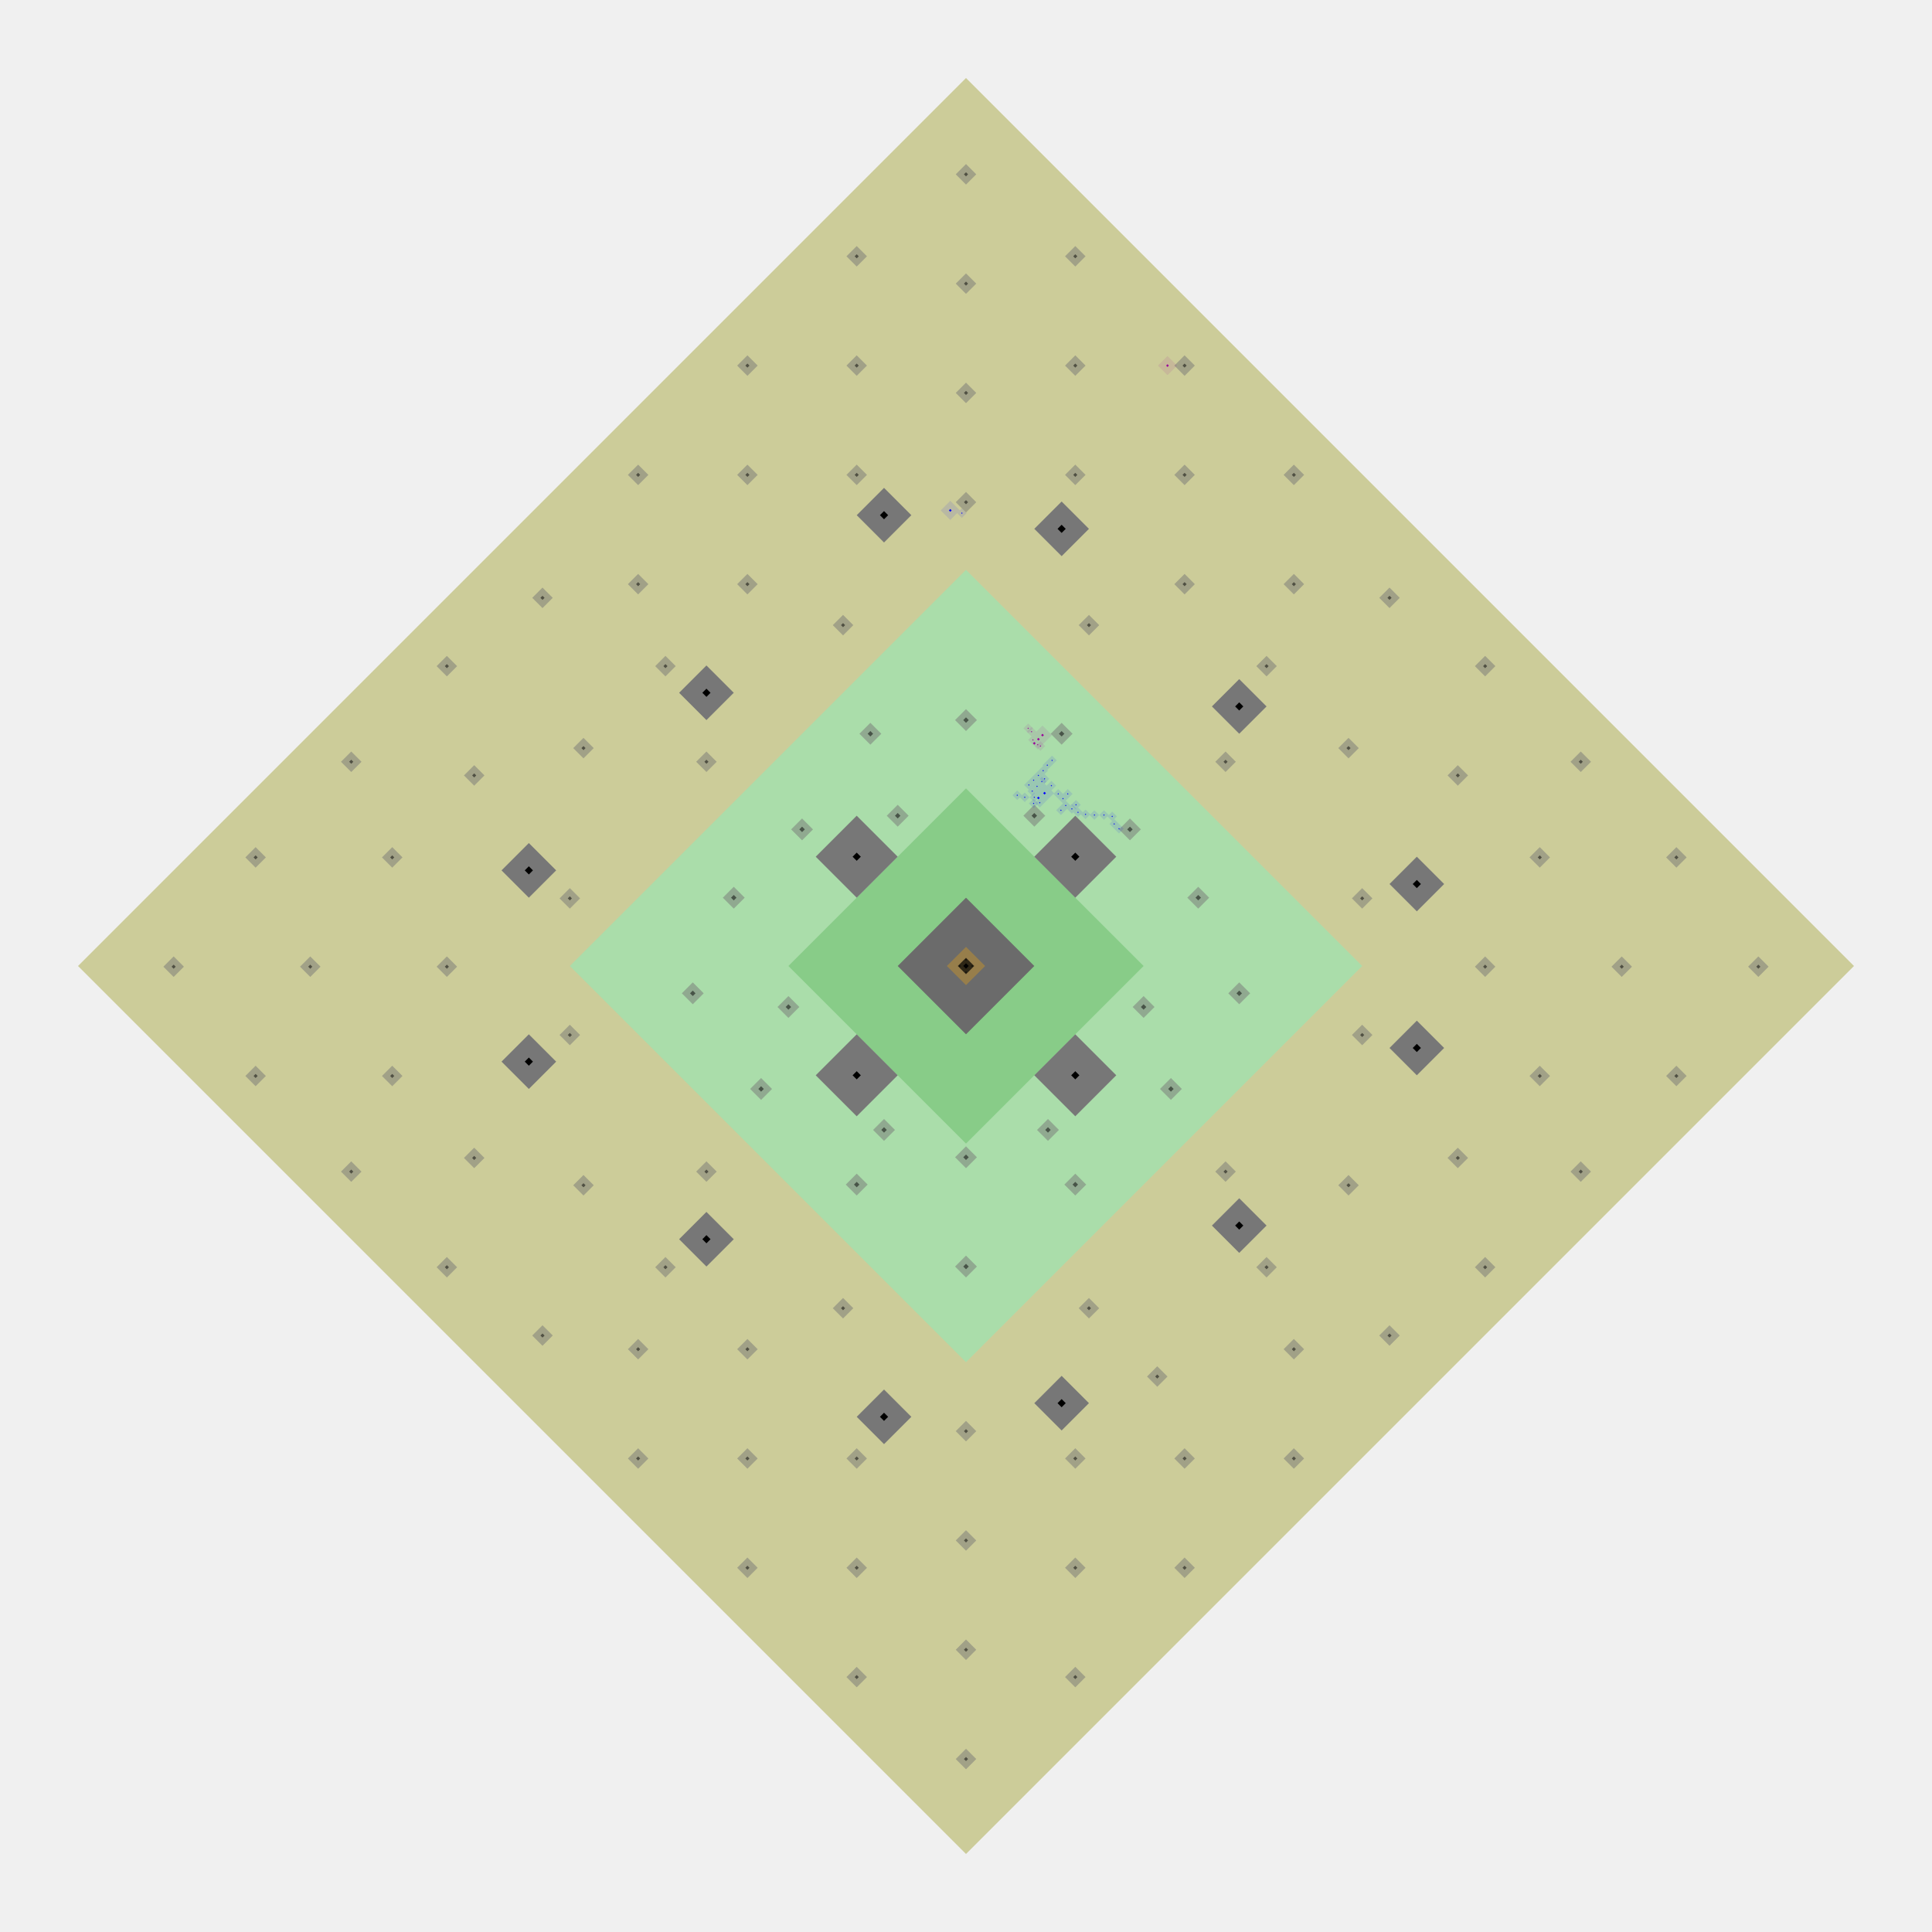
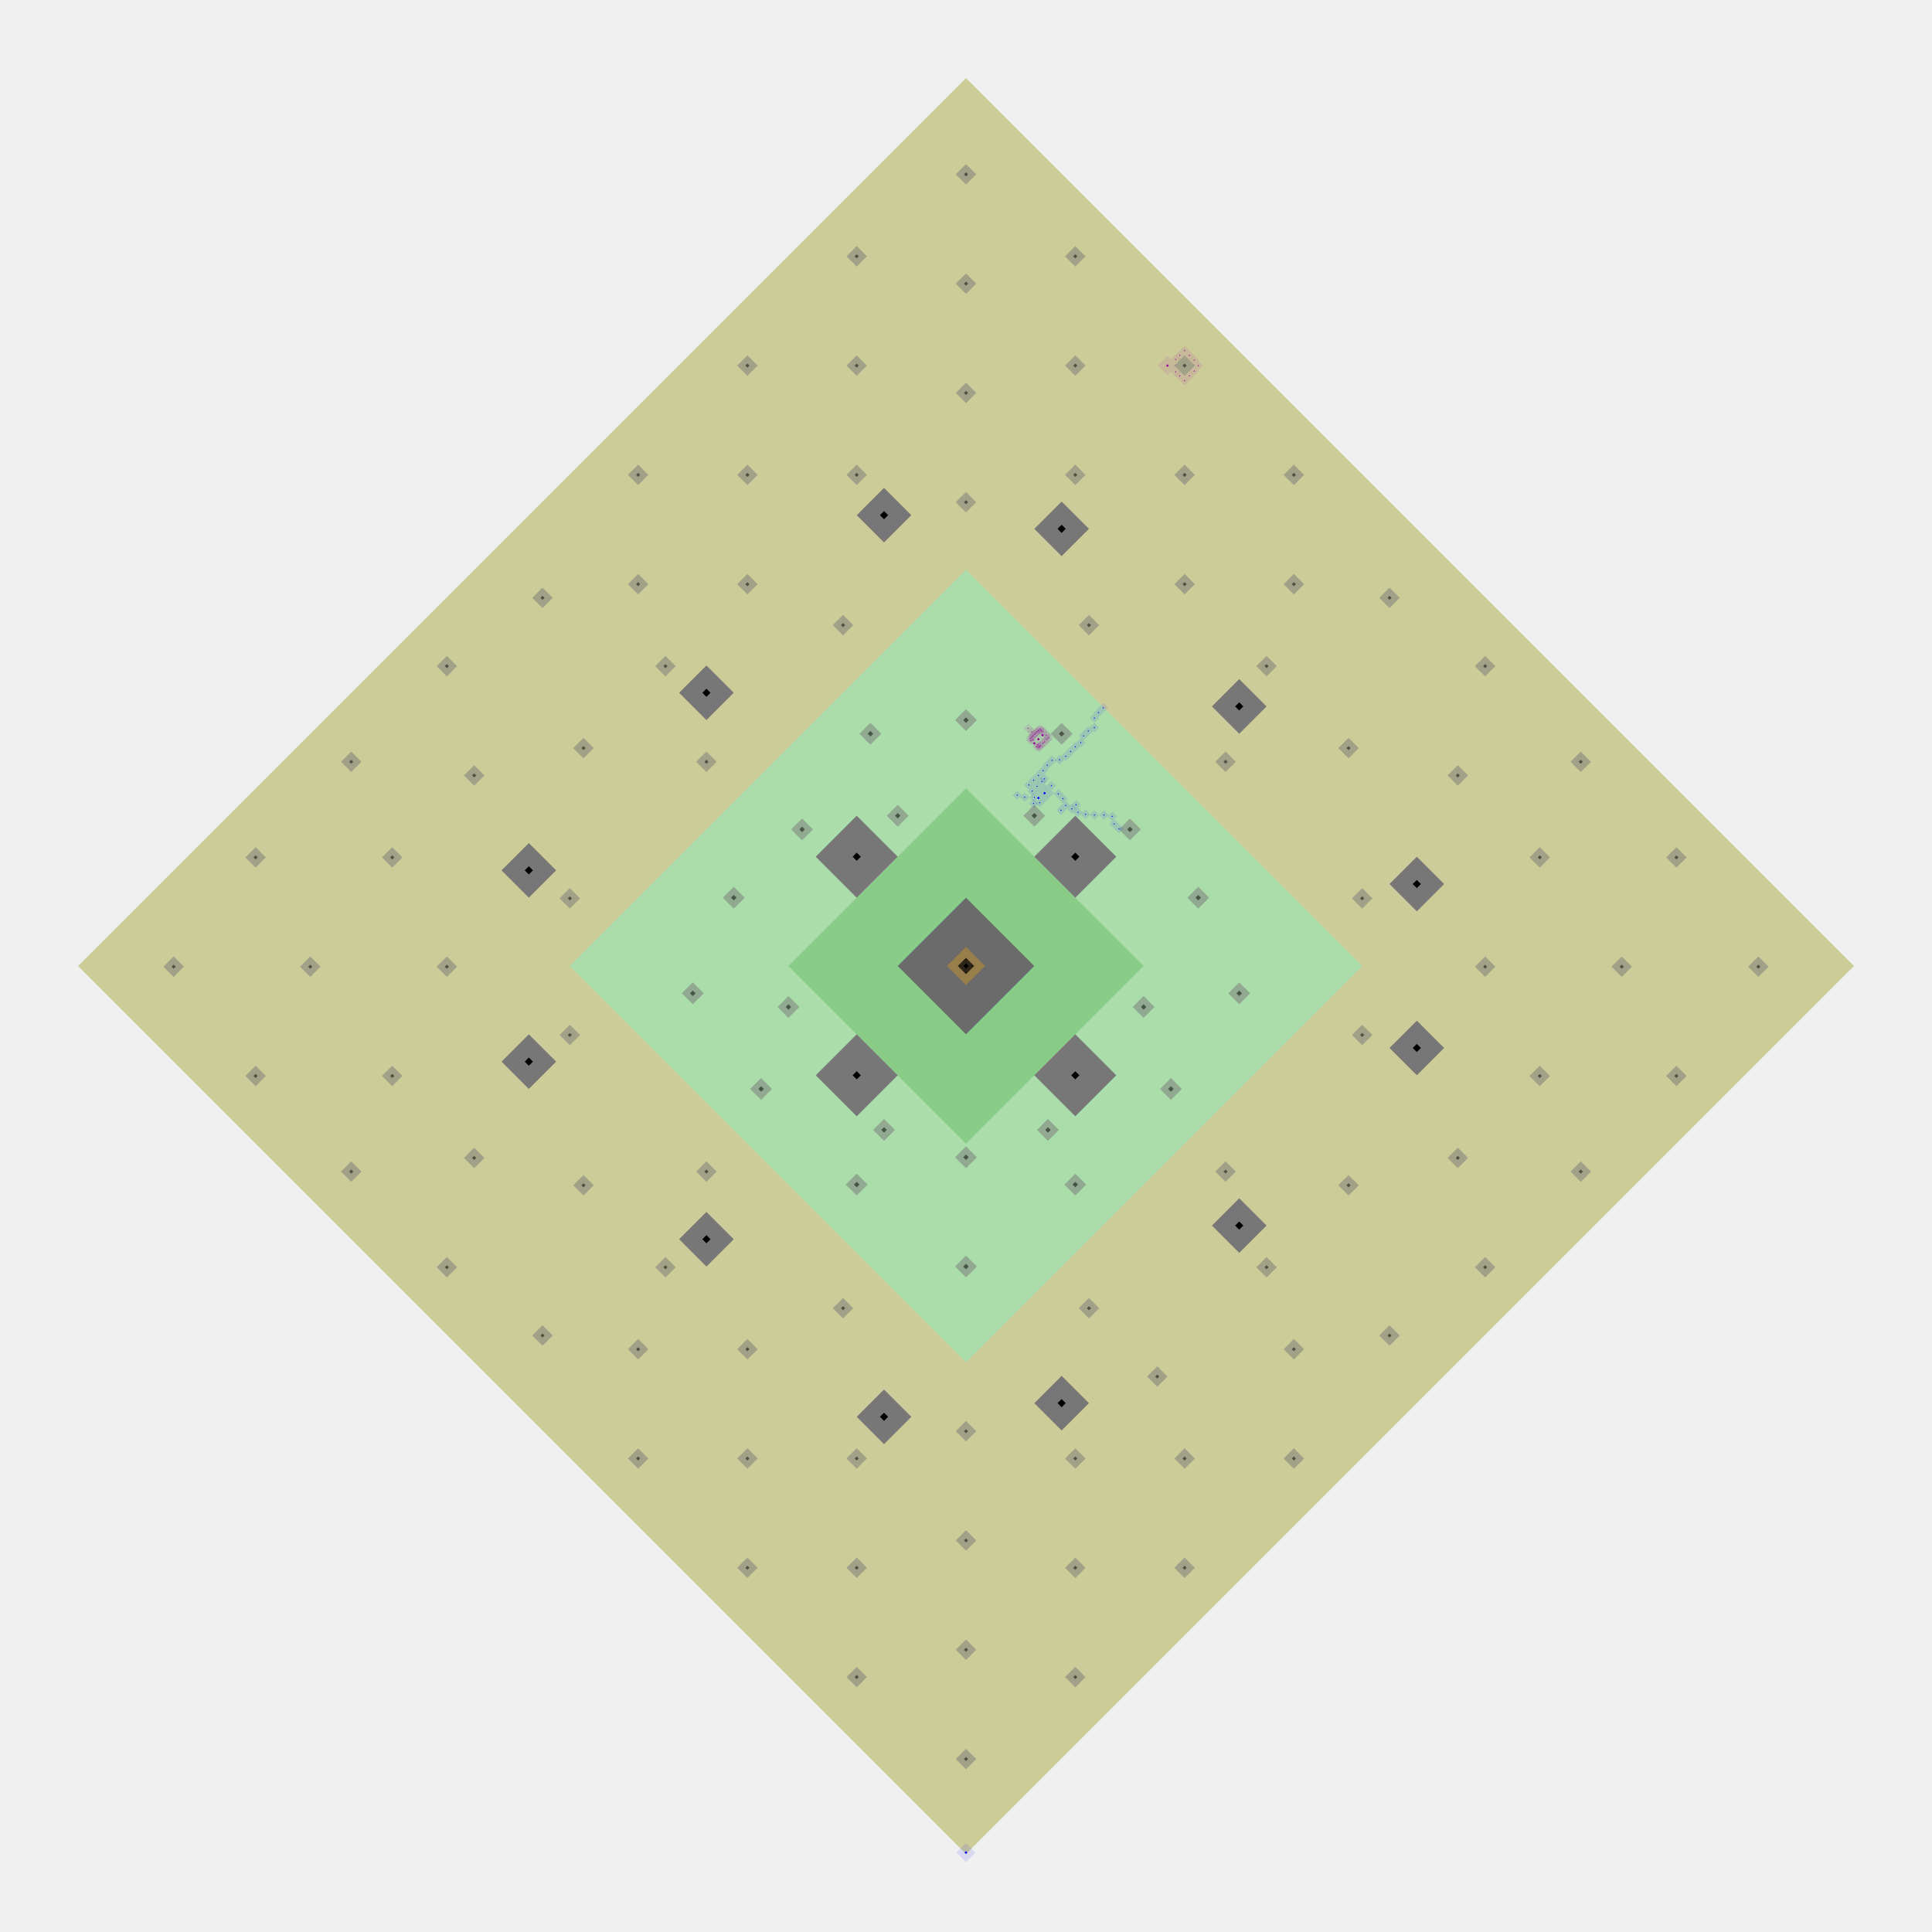
<svg xmlns="http://www.w3.org/2000/svg" id="state-map" version="1.1" viewBox="0 0 2000 2000">
  <style>
svg { background: #aaa; font: 1em serif; }
.concrete { fill: #777; }
.influence { fill-opacity: 0.1; stroke-width: 0; }

.state .labs { fill: #000; fill-opacity: 0.5; }
.state .forts { fill: #000; }
.state .other { fill: #990; }
/*.state .other { display: none; }*/

.viv-1 .alliance { fill: #00f; }
.viv-1 .labs { fill: #00f; }

.viv-2 .alliance { fill: #909; }
.viv-2 .labs { fill: #909; }

.new { fill: #070; }
.old { fill: #900; }

.cap-label { font-size: 0.2em; fill: #fff; }
</style>
  <defs>
    <pattern id="capital-grid" width="2%" height="2%">
      <rect x="0" y="0" width="2" height="2" stroke="#000" stroke-width="0.1" class="concrete" />
    </pattern>
    <symbol id="lab1" width="15" height="15">
      <rect x="0" y="0" width="15" height="15" class="concrete" />
      <rect x="6" y="6" width="3" height="3" class="lab" />
    </symbol>
    <symbol id="lab2" width="15" height="15">
      <rect x="0" y="0" width="15" height="15" class="concrete" />
      <rect x="6" y="6" width="3" height="3" class="lab" />
    </symbol>
    <symbol id="lab3" width="16" height="16">
      <rect x="0" y="0" width="16" height="16" class="concrete" />
      <rect x="6" y="6" width="4" height="4" class="lab" />
    </symbol>
    <symbol id="lab4" width="16" height="16">
      <rect x="0" y="0" width="16" height="16" class="concrete" />
      <rect x="6" y="6" width="4" height="4" class="lab" />
    </symbol>
    <symbol id="bunker" width="40" height="40">
      <rect x="0" y="0" width="40" height="40" class="concrete" />
      <rect x="17" y="17" width="6" height="6" class="fort" />
    </symbol>
    <symbol id="facility" width="60" height="60">
      <rect x="0" y="0" width="60" height="60" class="concrete" />
      <rect x="27" y="27" width="6" height="6" class="fort" />
    </symbol>
    <symbol id="hq" width="14" height="14">
      <rect x="0" y="0" width="14" height="14" class="influence" />
      <rect x="6" y="6" width="2" height="2" />
    </symbol>
    <symbol id="trap" width="2" height="2">
      <rect x="0" y="0" width="2" height="2" />
    </symbol>
    <symbol id="colosseum" width="2" height="2">
      <rect x="0" y="0" width="2" height="2" />
    </symbol>
    <symbol id="tower" width="7" height="7">
      <rect x="0" y="0" width="7" height="7" class="influence" />
      <rect x="3" y="3" width="1" height="1" />
    </symbol>
  </defs>
  <g transform="scale(-1,1) translate(-1650, 350) rotate(-135, 650, 650)">
    <g class="state">
      <rect x="0" y="0" height="1300" width="1300" fill="#cc9" />
      <rect x="360" y="360" height="580" width="580" fill="#ada" />
      <rect x="520" y="520" height="260" width="260" fill="#8c8" />
      <rect x="600" y="600" height="100" width="100" fill="url(#capital-grid)" />
      <rect x="636" y="636" height="28" width="28" fill="#fa0" fill-opacity="0.3" />
      <g fill="#000">
        <rect x="644" y="644" height="12" width="12" fill-opacity="0.7" />
        <rect x="645" y="645" height="1" width="1" />
        <rect x="654" y="645" height="1" width="1" />
        <rect x="645" y="654" height="1" width="1" />
        <rect x="654" y="654" height="1" width="1" />
        <rect x="648" y="648" height="4" width="4" />
      </g>
      <g class="forts">
        <use href="#facility" x="460" y="620" />
        <use href="#facility" x="620" y="460" />
        <use href="#facility" x="620" y="780" />
        <use href="#facility" x="780" y="620" />
        <use href="#bunker" x="380" y="1020" />
        <use href="#bunker" x="640" y="1020" />
        <use href="#bunker" x="900" y="1020" />
        <use href="#bunker" x="1020" y="360" />
        <use href="#bunker" x="1020" y="620" />
        <use href="#bunker" x="1020" y="880" />
        <use href="#bunker" x="240" y="360" />
        <use href="#bunker" x="240" y="620" />
        <use href="#bunker" x="240" y="880" />
        <use href="#bunker" x="380" y="240" />
        <use href="#bunker" x="640" y="240" />
        <use href="#bunker" x="900" y="240" />
      </g>
      <g class="labs">
        <use href="#lab1" x="42" y="202" />
        <use href="#lab1" x="42" y="522" />
        <use href="#lab1" x="42" y="802" />
        <use href="#lab1" x="42" y="1082" />
        <use href="#lab1" x="62" y="62" />
        <use href="#lab1" x="122" y="282" />
        <use href="#lab1" x="122" y="442" />
        <use href="#lab1" x="122" y="602" />
        <use href="#lab1" x="142" y="862" />
        <use href="#lab1" x="142" y="982" />
        <use href="#lab1" x="162" y="1122" />
        <use href="#lab1" x="202" y="42" />
        <use href="#lab1" x="202" y="362" />
        <use href="#lab1" x="202" y="642" />
        <use href="#lab1" x="202" y="762" />
        <use href="#lab1" x="202" y="1242" />
        <use href="#lab1" x="222" y="222" />
        <use href="#lab1" x="282" y="122" />
        <use href="#lab1" x="302" y="482" />
        <use href="#lab1" x="302" y="882" />
        <use href="#lab1" x="302" y="1142" />
        <use href="#lab1" x="362" y="202" />
        <use href="#lab1" x="402" y="982" />
        <use href="#lab1" x="422" y="1142" />
        <use href="#lab1" x="442" y="122" />
        <use href="#lab1" x="482" y="302" />
        <use href="#lab1" x="482" y="1242" />
        <use href="#lab1" x="522" y="42" />
        <use href="#lab1" x="522" y="1082" />
        <use href="#lab1" x="602" y="122" />
        <use href="#lab1" x="642" y="202" />
        <use href="#lab1" x="642" y="1082" />
        <use href="#lab1" x="682" y="1162" />
        <use href="#lab1" x="762" y="202" />
        <use href="#lab1" x="762" y="1242" />
        <use href="#lab1" x="802" y="42" />
        <use href="#lab1" x="802" y="982" />
        <use href="#lab1" x="842" y="1162" />
        <use href="#lab1" x="862" y="142" />
        <use href="#lab1" x="882" y="302" />
        <use href="#lab1" x="922" y="1082" />
        <use href="#lab1" x="982" y="142" />
        <use href="#lab1" x="982" y="402" />
        <use href="#lab1" x="982" y="802" />
        <use href="#lab1" x="1002" y="1162" />
        <use href="#lab1" x="1062" y="1062" />
        <use href="#lab1" x="1082" y="42" />
        <use href="#lab1" x="1082" y="522" />
        <use href="#lab1" x="1082" y="642" />
        <use href="#lab1" x="1082" y="922" />
        <use href="#lab1" x="1082" y="1242" />
        <use href="#lab1" x="1122" y="162" />
        <use href="#lab1" x="1142" y="302" />
        <use href="#lab1" x="1142" y="422" />
        <use href="#lab1" x="1162" y="682" />
        <use href="#lab1" x="1162" y="842" />
        <use href="#lab1" x="1162" y="1002" />
        <use href="#lab1" x="1222" y="1222" />
        <use href="#lab1" x="1242" y="202" />
        <use href="#lab1" x="1242" y="482" />
        <use href="#lab1" x="1242" y="762" />
        <use href="#lab1" x="1242" y="1082" />
        <use href="#lab2" x="42" y="362" />
        <use href="#lab2" x="42" y="942" />
        <use href="#lab2" x="62" y="682" />
        <use href="#lab2" x="62" y="1222" />
        <use href="#lab2" x="142" y="142" />
        <use href="#lab2" x="202" y="522" />
        <use href="#lab2" x="262" y="1022" />
        <use href="#lab2" x="302" y="302" />
        <use href="#lab2" x="302" y="682" />
        <use href="#lab2" x="342" y="1242" />
        <use href="#lab2" x="362" y="42" />
        <use href="#lab2" x="482" y="202" />
        <use href="#lab2" x="602" y="982" />
        <use href="#lab2" x="602" y="1222" />
        <use href="#lab2" x="682" y="62" />
        <use href="#lab2" x="682" y="302" />
        <use href="#lab2" x="762" y="1082" />
        <use href="#lab2" x="922" y="1242" />
        <use href="#lab2" x="942" y="42" />
        <use href="#lab2" x="982" y="602" />
        <use href="#lab2" x="982" y="982" />
        <use href="#lab2" x="1022" y="262" />
        <use href="#lab2" x="1082" y="762" />
        <use href="#lab2" x="1142" y="1142" />
        <use href="#lab2" x="1222" y="62" />
        <use href="#lab2" x="1222" y="602" />
        <use href="#lab2" x="1242" y="342" />
        <use href="#lab2" x="1242" y="922" />
        <use href="#lab3" x="402" y="562" />
        <use href="#lab3" x="402" y="702" />
        <use href="#lab3" x="422" y="422" />
        <use href="#lab3" x="422" y="822" />
        <use href="#lab3" x="482" y="742" />
        <use href="#lab3" x="502" y="502" />
        <use href="#lab3" x="522" y="862" />
        <use href="#lab3" x="562" y="402" />
        <use href="#lab3" x="622" y="862" />
        <use href="#lab3" x="702" y="402" />
        <use href="#lab3" x="742" y="882" />
        <use href="#lab3" x="822" y="422" />
        <use href="#lab3" x="822" y="822" />
        <use href="#lab3" x="862" y="522" />
        <use href="#lab3" x="862" y="622" />
        <use href="#lab3" x="882" y="742" />
        <use href="#lab4" x="462" y="582" />
        <use href="#lab4" x="582" y="462" />
        <use href="#lab4" x="702" y="802" />
        <use href="#lab4" x="742" y="482" />
        <use href="#lab4" x="802" y="702" />
      </g>
      <g class="other">
		</g>
    </g>
    <g class="viv-1">
      <g class="alliance">
        <use href="#tower" x="809" y="734" />
        <use href="#tower" x="813" y="727" />
        <use href="#tower" x="815" y="716" />
        <use href="#tower" x="820" y="712" />
        <use href="#tower" x="820" y="720" />
        <use href="#tower" x="823" y="726" />
        <use href="#tower" x="825" y="733" />
        <use href="#tower" x="830" y="691" />
        <use href="#tower" x="830" y="726" />
        <use href="#tower" x="832" y="733" />
        <use href="#tower" x="837" y="691" />
        <use href="#tower" x="837" y="726" />
        <use href="#tower" x="839" y="684" />
        <use href="#tower" x="839" y="733" />
        <use href="#tower" x="840" y="698" />
        <use href="#tower" x="840" y="705" />
        <use href="#tower" x="841" y="677" />
        <use href="#tower" x="841" y="716" />
        <use href="#tower" x="841" y="726" />
        <use href="#tower" x="845" y="670" />
        <use href="#tower" x="845" y="684" />
        <use href="#tower" x="846" y="733" />
-         <use href="#tower" x="847" y="698" />
        <use href="#tower" x="851" y="663" />
        <use href="#tower" x="853" y="734" />
        <use href="#tower" x="858" y="656" />
        <use href="#tower" x="859" y="635" />
        <use href="#tower" x="859" y="642" />
        <use href="#tower" x="860" y="734" />
        <use href="#tower" x="863" y="649" />
-         <use href="#tower" x="975" y="981" />
+         <use href="#tower" x="866" y="729" />
+         <use href="#tower" x="873" y="727" />
+         <use href="#tower" x="880" y="727" />
+         <use href="#tower" x="887" y="727" />
+         <use href="#tower" x="894" y="726" />
+         <use href="#tower" x="901" y="729" />
+         <use href="#tower" x="908" y="729" />
+         <use href="#tower" x="915" y="727" />
+         <use href="#tower" x="922" y="734" />
+         <use href="#tower" x="929" y="735" />
+         <use href="#tower" x="936" y="735" />
        <use href="#hq" x="827" y="712" />
-         <use href="#hq" x="965" y="988" />
+         <use href="#hq" x="-6" y="-6" />
        <use href="#trap" x="825" y="719" />
      </g>
      <g class="labs">
	</g>
    </g>
    <g class="viv-2">
      <g class="alliance">
+         <use href="#tower" x="859" y="755" />
+         <use href="#tower" x="859" y="764" />
+         <use href="#tower" x="860" y="753" />
+         <use href="#tower" x="860" y="766" />
+         <use href="#tower" x="861" y="754" />
        <use href="#tower" x="861" y="756" />
        <use href="#tower" x="861" y="763" />
        <use href="#tower" x="862" y="753" />
+         <use href="#tower" x="862" y="766" />
+         <use href="#tower" x="864" y="766" />
+         <use href="#tower" x="866" y="753" />
+         <use href="#tower" x="866" y="766" />
        <use href="#tower" x="866" y="770" />
        <use href="#tower" x="866" y="775" />
+         <use href="#tower" x="868" y="753" />
+         <use href="#tower" x="868" y="766" />
+         <use href="#tower" x="870" y="766" />
+         <use href="#tower" x="872" y="753" />
+         <use href="#tower" x="872" y="766" />
+         <use href="#tower" x="874" y="753" />
+         <use href="#tower" x="874" y="757" />
+         <use href="#tower" x="874" y="762" />
+         <use href="#tower" x="874" y="764" />
+         <use href="#tower" x="874" y="766" />
+         <use href="#tower" x="1235" y="915" />
+         <use href="#tower" x="1235" y="922" />
+         <use href="#tower" x="1235" y="928" />
+         <use href="#tower" x="1242" y="915" />
+         <use href="#tower" x="1244" y="937" />
+         <use href="#tower" x="1249" y="915" />
+         <use href="#tower" x="1250" y="937" />
+         <use href="#tower" x="1256" y="916" />
+         <use href="#tower" x="1257" y="923" />
+         <use href="#tower" x="1257" y="930" />
+         <use href="#tower" x="1257" y="937" />
        <use href="#hq" x="868" y="756" />
        <use href="#hq" x="1230" y="935" />
        <use href="#trap" x="868" y="762" />
        <use href="#colosseum" x="862" y="762" />
      </g>
      <g class="labs">
	</g>
    </g>
  </g>
</svg>
